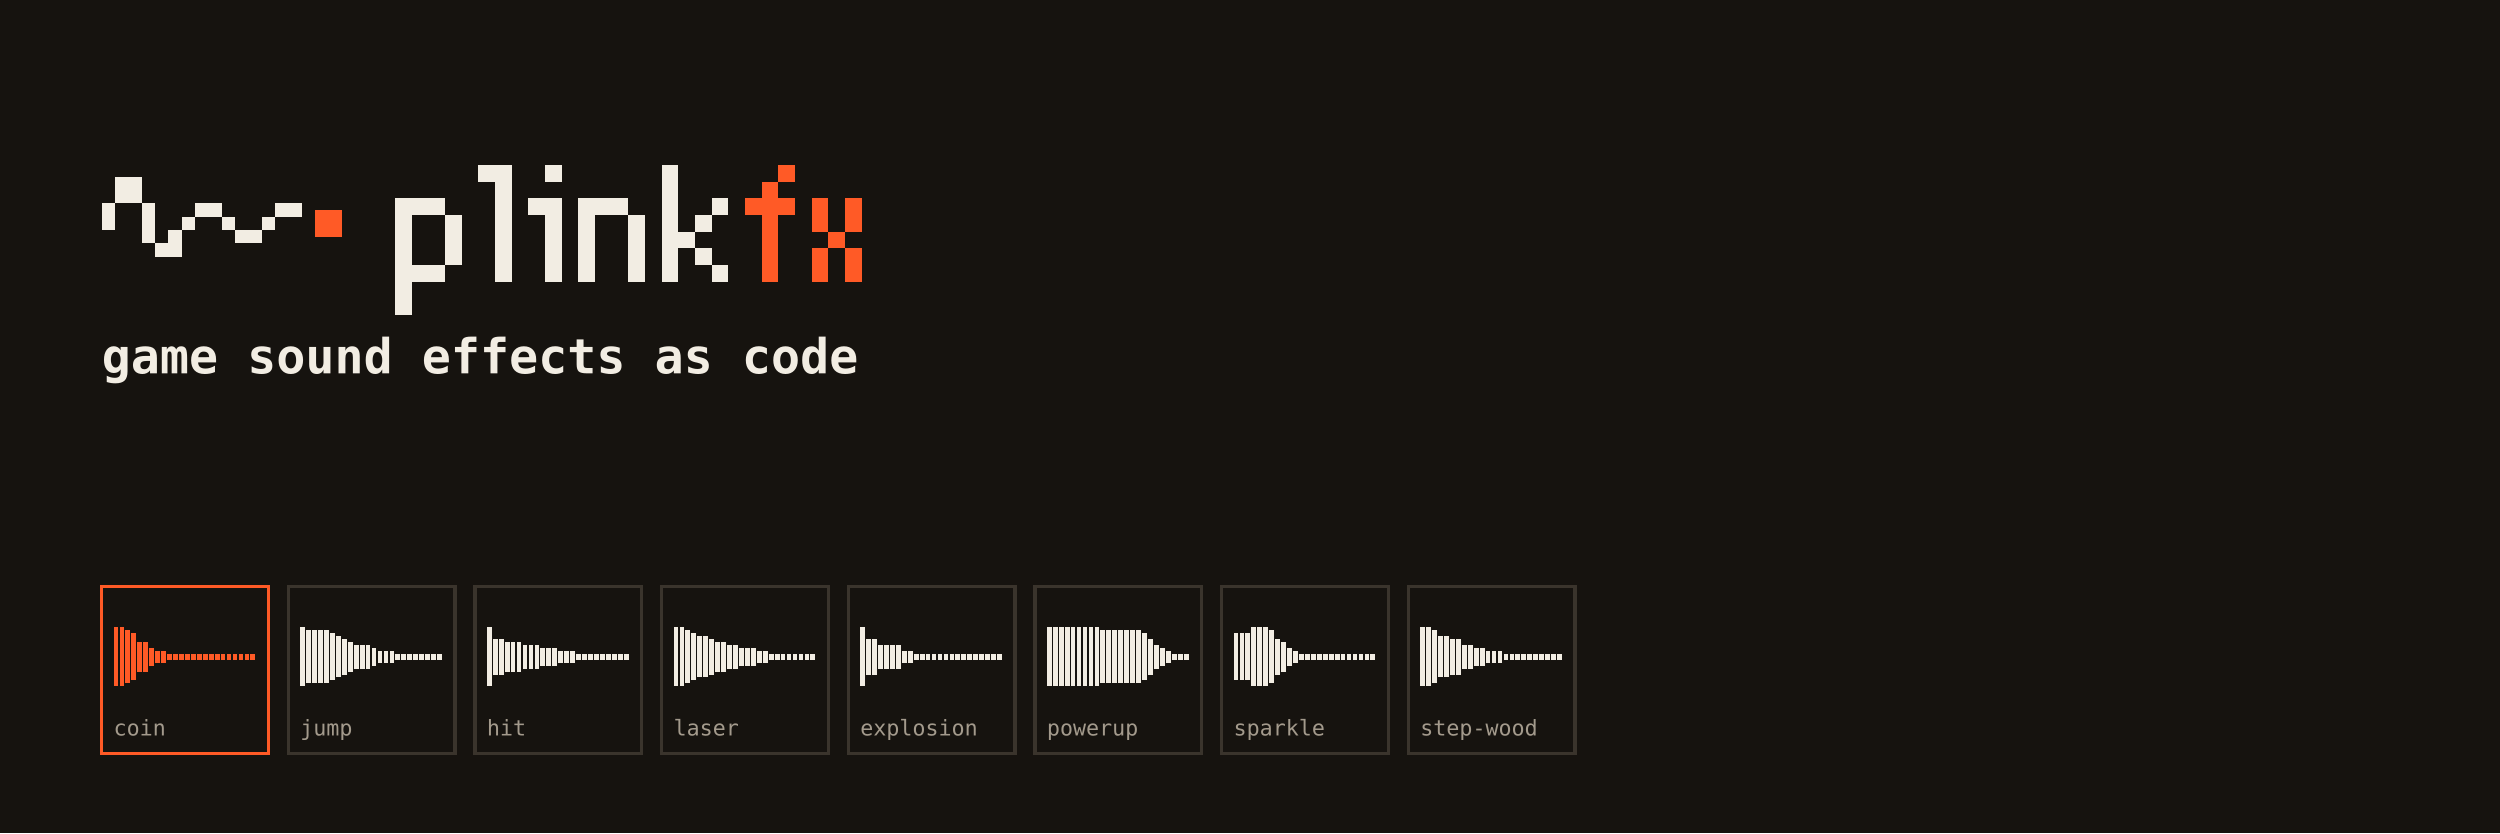
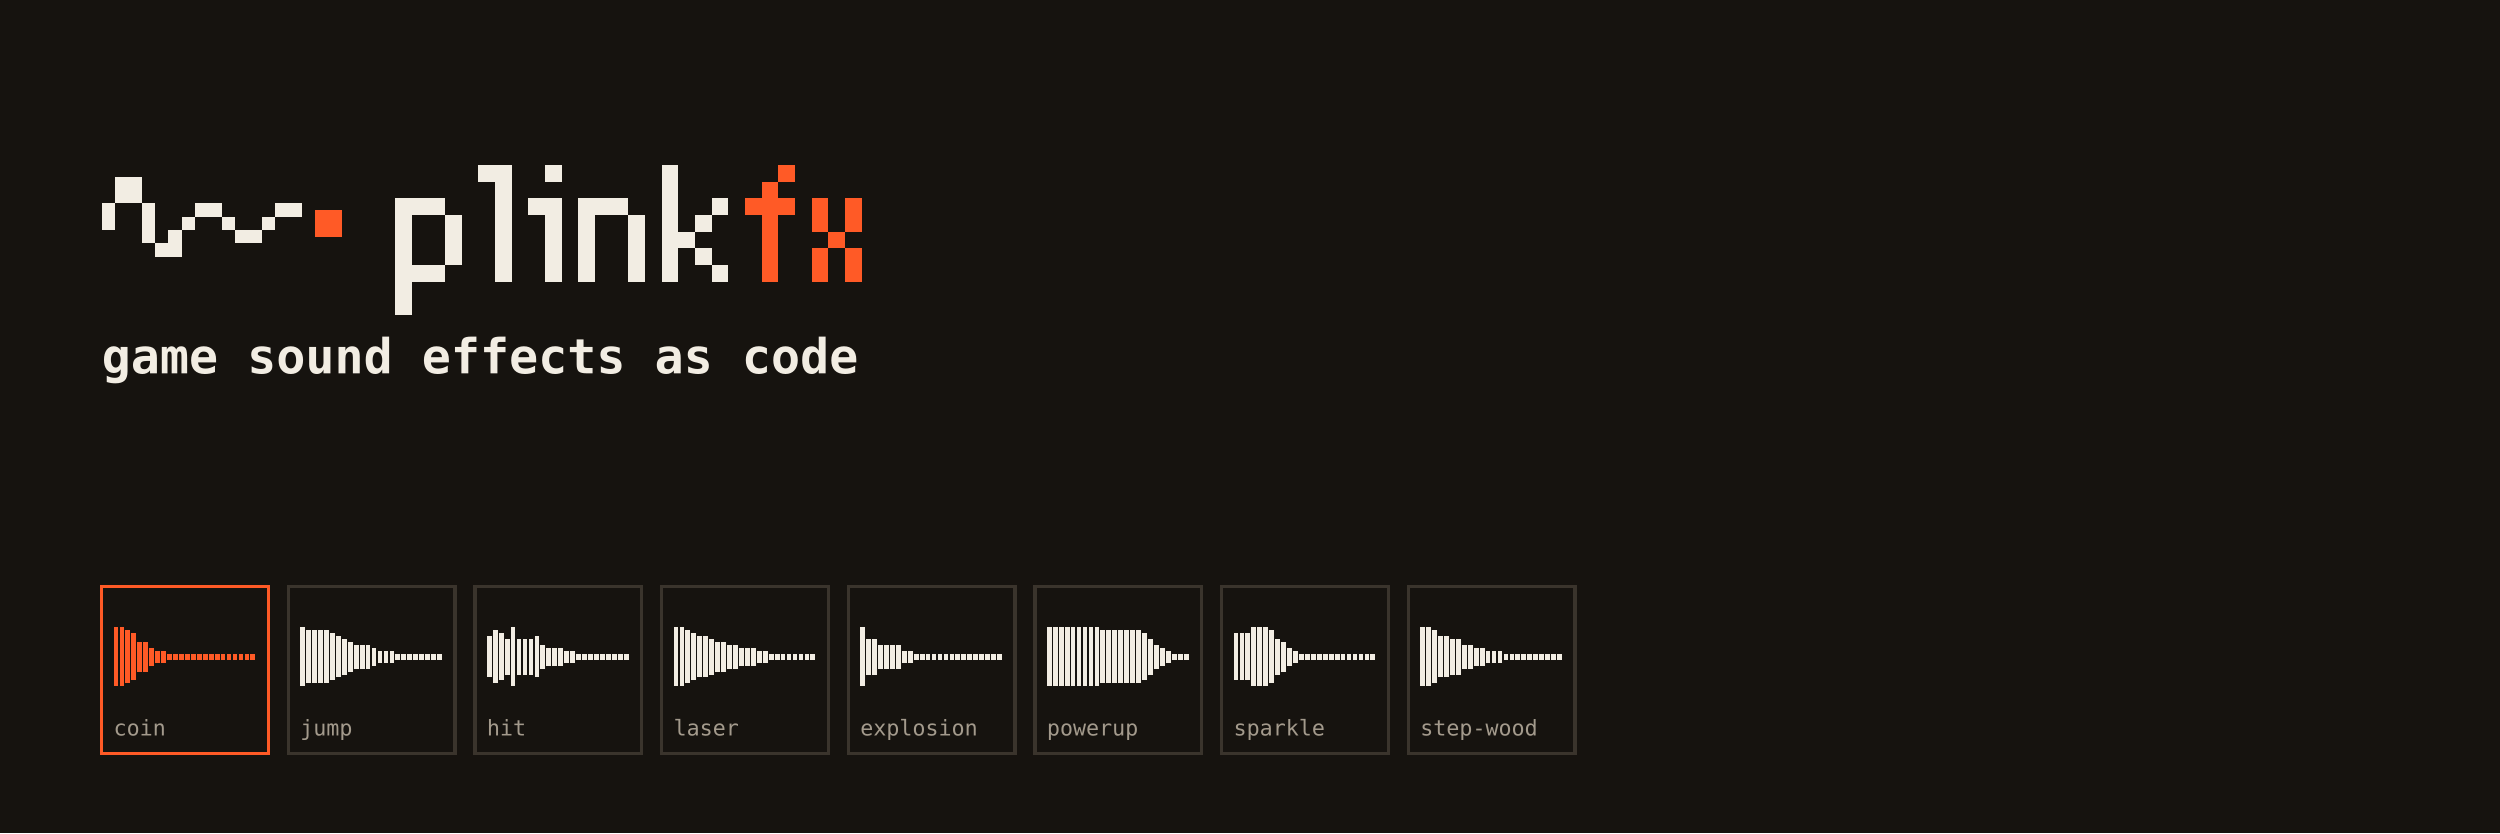
<svg xmlns="http://www.w3.org/2000/svg" width="1500" height="500" viewBox="0 0 1500 500" shape-rendering="crispEdges">
  <rect width="1500" height="500" fill="#16130F" />
  <g transform="translate(61,90)">
    <g fill="#F2EDE3" shape-rendering="crispEdges">
      <rect x="0" y="32" width="8" height="8" />
      <rect x="0" y="40" width="8" height="8" />
      <rect x="8" y="16" width="8" height="8" />
      <rect x="8" y="24" width="8" height="8" />
      <rect x="16" y="16" width="8" height="8" />
      <rect x="16" y="24" width="8" height="8" />
      <rect x="24" y="32" width="8" height="8" />
      <rect x="24" y="40" width="8" height="8" />
      <rect x="24" y="48" width="8" height="8" />
      <rect x="32" y="56" width="8" height="8" />
      <rect x="40" y="48" width="8" height="8" />
      <rect x="40" y="56" width="8" height="8" />
      <rect x="48" y="40" width="8" height="8" />
      <rect x="56" y="32" width="8" height="8" />
      <rect x="64" y="32" width="8" height="8" />
      <rect x="72" y="40" width="8" height="8" />
      <rect x="80" y="48" width="8" height="8" />
      <rect x="88" y="48" width="8" height="8" />
      <rect x="96" y="40" width="8" height="8" />
      <rect x="104" y="32" width="8" height="8" />
      <rect x="112" y="32" width="8" height="8" />
    </g>
    <rect x="128" y="36.0" width="16" height="16" fill="#FF5A26" />
    <rect x="176" y="29" width="10" height="10" fill="#F2EDE3" />
    <rect x="186" y="29" width="10" height="10" fill="#F2EDE3" />
    <rect x="196" y="29" width="10" height="10" fill="#F2EDE3" />
    <rect x="176" y="39" width="10" height="10" fill="#F2EDE3" />
    <rect x="206" y="39" width="10" height="10" fill="#F2EDE3" />
    <rect x="176" y="49" width="10" height="10" fill="#F2EDE3" />
    <rect x="206" y="49" width="10" height="10" fill="#F2EDE3" />
    <rect x="176" y="59" width="10" height="10" fill="#F2EDE3" />
    <rect x="206" y="59" width="10" height="10" fill="#F2EDE3" />
    <rect x="176" y="69" width="10" height="10" fill="#F2EDE3" />
    <rect x="186" y="69" width="10" height="10" fill="#F2EDE3" />
    <rect x="196" y="69" width="10" height="10" fill="#F2EDE3" />
    <rect x="176" y="79" width="10" height="10" fill="#F2EDE3" />
    <rect x="176" y="89" width="10" height="10" fill="#F2EDE3" />
    <rect x="226" y="9" width="10" height="10" fill="#F2EDE3" />
    <rect x="236" y="9" width="10" height="10" fill="#F2EDE3" />
    <rect x="236" y="19" width="10" height="10" fill="#F2EDE3" />
    <rect x="236" y="29" width="10" height="10" fill="#F2EDE3" />
    <rect x="236" y="39" width="10" height="10" fill="#F2EDE3" />
    <rect x="236" y="49" width="10" height="10" fill="#F2EDE3" />
    <rect x="236" y="59" width="10" height="10" fill="#F2EDE3" />
    <rect x="236" y="69" width="10" height="10" fill="#F2EDE3" />
    <rect x="266" y="9" width="10" height="10" fill="#F2EDE3" />
    <rect x="256" y="29" width="10" height="10" fill="#F2EDE3" />
    <rect x="266" y="29" width="10" height="10" fill="#F2EDE3" />
    <rect x="266" y="39" width="10" height="10" fill="#F2EDE3" />
    <rect x="266" y="49" width="10" height="10" fill="#F2EDE3" />
    <rect x="266" y="59" width="10" height="10" fill="#F2EDE3" />
    <rect x="266" y="69" width="10" height="10" fill="#F2EDE3" />
    <rect x="286" y="29" width="10" height="10" fill="#F2EDE3" />
    <rect x="296" y="29" width="10" height="10" fill="#F2EDE3" />
    <rect x="306" y="29" width="10" height="10" fill="#F2EDE3" />
    <rect x="286" y="39" width="10" height="10" fill="#F2EDE3" />
    <rect x="316" y="39" width="10" height="10" fill="#F2EDE3" />
    <rect x="286" y="49" width="10" height="10" fill="#F2EDE3" />
    <rect x="316" y="49" width="10" height="10" fill="#F2EDE3" />
    <rect x="286" y="59" width="10" height="10" fill="#F2EDE3" />
    <rect x="316" y="59" width="10" height="10" fill="#F2EDE3" />
    <rect x="286" y="69" width="10" height="10" fill="#F2EDE3" />
    <rect x="316" y="69" width="10" height="10" fill="#F2EDE3" />
    <rect x="336" y="9" width="10" height="10" fill="#F2EDE3" />
    <rect x="336" y="19" width="10" height="10" fill="#F2EDE3" />
    <rect x="336" y="29" width="10" height="10" fill="#F2EDE3" />
    <rect x="366" y="29" width="10" height="10" fill="#F2EDE3" />
    <rect x="336" y="39" width="10" height="10" fill="#F2EDE3" />
    <rect x="356" y="39" width="10" height="10" fill="#F2EDE3" />
    <rect x="336" y="49" width="10" height="10" fill="#F2EDE3" />
    <rect x="346" y="49" width="10" height="10" fill="#F2EDE3" />
    <rect x="336" y="59" width="10" height="10" fill="#F2EDE3" />
    <rect x="356" y="59" width="10" height="10" fill="#F2EDE3" />
    <rect x="336" y="69" width="10" height="10" fill="#F2EDE3" />
    <rect x="366" y="69" width="10" height="10" fill="#F2EDE3" />
    <rect x="406" y="9" width="10" height="10" fill="#FF5A26" />
    <rect x="396" y="19" width="10" height="10" fill="#FF5A26" />
    <rect x="386" y="29" width="10" height="10" fill="#FF5A26" />
    <rect x="396" y="29" width="10" height="10" fill="#FF5A26" />
    <rect x="406" y="29" width="10" height="10" fill="#FF5A26" />
    <rect x="396" y="39" width="10" height="10" fill="#FF5A26" />
    <rect x="396" y="49" width="10" height="10" fill="#FF5A26" />
    <rect x="396" y="59" width="10" height="10" fill="#FF5A26" />
    <rect x="396" y="69" width="10" height="10" fill="#FF5A26" />
    <rect x="426" y="29" width="10" height="10" fill="#FF5A26" />
    <rect x="446" y="29" width="10" height="10" fill="#FF5A26" />
    <rect x="426" y="39" width="10" height="10" fill="#FF5A26" />
    <rect x="446" y="39" width="10" height="10" fill="#FF5A26" />
    <rect x="436" y="49" width="10" height="10" fill="#FF5A26" />
    <rect x="426" y="59" width="10" height="10" fill="#FF5A26" />
    <rect x="446" y="59" width="10" height="10" fill="#FF5A26" />
    <rect x="426" y="69" width="10" height="10" fill="#FF5A26" />
    <rect x="446" y="69" width="10" height="10" fill="#FF5A26" />
  </g>
-   <text x="61" y="224" font-family="IBM Plex Mono, ui-monospace, Menlo, monospace" font-size="29" font-weight="600" fill="#F2EDE3">game sound effects as code</text>
+   <text x="61" y="224" font-family="ui-monospace, SF Mono, JetBrains Mono, Menlo, Consolas, monospace" font-size="29" font-weight="600" fill="#F2EDE3">game sound effects as code</text>
  <rect x="61" y="352" width="100" height="100" fill="none" stroke="#FF5A26" stroke-width="2" />
  <rect x="68.143" y="376.143" width="2.86" height="35.71" fill="#FF5A26" />
  <rect x="71.714" y="376.143" width="2.86" height="35.71" fill="#FF5A26" />
  <rect x="75.286" y="377.929" width="2.86" height="32.14" fill="#FF5A26" />
  <rect x="78.857" y="379.714" width="2.86" height="28.57" fill="#FF5A26" />
  <rect x="82.429" y="385.071" width="2.86" height="17.86" fill="#FF5A26" />
  <rect x="86.0" y="385.071" width="2.86" height="17.86" fill="#FF5A26" />
  <rect x="89.571" y="388.643" width="2.86" height="10.71" fill="#FF5A26" />
  <rect x="93.143" y="390.429" width="2.86" height="7.14" fill="#FF5A26" />
  <rect x="96.714" y="390.429" width="2.86" height="7.14" fill="#FF5A26" />
  <rect x="100.286" y="392.214" width="2.86" height="3.57" fill="#FF5A26" />
  <rect x="103.857" y="392.214" width="2.86" height="3.57" fill="#FF5A26" />
  <rect x="107.429" y="392.214" width="2.86" height="3.57" fill="#FF5A26" />
  <rect x="111.0" y="392.214" width="2.86" height="3.57" fill="#FF5A26" />
  <rect x="114.571" y="392.214" width="2.86" height="3.57" fill="#FF5A26" />
  <rect x="118.143" y="392.214" width="2.86" height="3.57" fill="#FF5A26" />
  <rect x="121.714" y="392.214" width="2.86" height="3.57" fill="#FF5A26" />
  <rect x="125.286" y="392.214" width="2.86" height="3.57" fill="#FF5A26" />
  <rect x="128.857" y="392.214" width="2.86" height="3.57" fill="#FF5A26" />
  <rect x="132.429" y="392.214" width="2.86" height="3.57" fill="#FF5A26" />
  <rect x="136.0" y="392.214" width="2.86" height="3.57" fill="#FF5A26" />
  <rect x="139.571" y="392.214" width="2.86" height="3.57" fill="#FF5A26" />
  <rect x="143.143" y="392.214" width="2.86" height="3.57" fill="#FF5A26" />
  <rect x="146.714" y="392.214" width="2.86" height="3.57" fill="#FF5A26" />
  <rect x="150.286" y="392.214" width="2.86" height="3.57" fill="#FF5A26" />
-   <text x="68.143" y="441.286" font-family="IBM Plex Mono, ui-monospace, Menlo, monospace" font-size="13" fill="#A39A8C">coin</text>
+   <text x="68.143" y="441.286" font-family="ui-monospace, SF Mono, JetBrains Mono, Menlo, Consolas, monospace" font-size="13" fill="#A39A8C">coin</text>
  <rect x="173" y="352" width="100" height="100" fill="none" stroke="#3A342C" stroke-width="2" />
  <rect x="180.143" y="376.143" width="2.86" height="35.71" fill="#F2EDE3" />
  <rect x="183.714" y="377.929" width="2.86" height="32.14" fill="#F2EDE3" />
  <rect x="187.286" y="377.929" width="2.86" height="32.14" fill="#F2EDE3" />
  <rect x="190.857" y="377.929" width="2.86" height="32.14" fill="#F2EDE3" />
  <rect x="194.429" y="377.929" width="2.86" height="32.14" fill="#F2EDE3" />
  <rect x="198.0" y="379.714" width="2.86" height="28.57" fill="#F2EDE3" />
  <rect x="201.571" y="381.5" width="2.86" height="25.00" fill="#F2EDE3" />
  <rect x="205.143" y="383.286" width="2.86" height="21.43" fill="#F2EDE3" />
  <rect x="208.714" y="385.071" width="2.86" height="17.86" fill="#F2EDE3" />
  <rect x="212.286" y="386.857" width="2.86" height="14.29" fill="#F2EDE3" />
  <rect x="215.857" y="386.857" width="2.86" height="14.29" fill="#F2EDE3" />
  <rect x="219.429" y="386.857" width="2.86" height="14.29" fill="#F2EDE3" />
  <rect x="223.0" y="388.643" width="2.86" height="10.71" fill="#F2EDE3" />
  <rect x="226.571" y="390.429" width="2.86" height="7.14" fill="#F2EDE3" />
  <rect x="230.143" y="390.429" width="2.86" height="7.14" fill="#F2EDE3" />
  <rect x="233.714" y="390.429" width="2.86" height="7.14" fill="#F2EDE3" />
  <rect x="237.286" y="392.214" width="2.86" height="3.57" fill="#F2EDE3" />
  <rect x="240.857" y="392.214" width="2.86" height="3.57" fill="#F2EDE3" />
  <rect x="244.429" y="392.214" width="2.86" height="3.57" fill="#F2EDE3" />
  <rect x="248.0" y="392.214" width="2.86" height="3.57" fill="#F2EDE3" />
  <rect x="251.571" y="392.214" width="2.86" height="3.57" fill="#F2EDE3" />
  <rect x="255.143" y="392.214" width="2.86" height="3.57" fill="#F2EDE3" />
  <rect x="258.714" y="392.214" width="2.86" height="3.57" fill="#F2EDE3" />
  <rect x="262.286" y="392.214" width="2.86" height="3.57" fill="#F2EDE3" />
-   <text x="180.143" y="441.286" font-family="IBM Plex Mono, ui-monospace, Menlo, monospace" font-size="13" fill="#A39A8C">jump</text>
+   <text x="180.143" y="441.286" font-family="ui-monospace, SF Mono, JetBrains Mono, Menlo, Consolas, monospace" font-size="13" fill="#A39A8C">jump</text>
  <rect x="285" y="352" width="100" height="100" fill="none" stroke="#3A342C" stroke-width="2" />
-   <rect x="292.143" y="376.143" width="2.86" height="35.71" fill="#F2EDE3" />
-   <rect x="295.714" y="383.286" width="2.86" height="21.43" fill="#F2EDE3" />
-   <rect x="299.286" y="383.286" width="2.86" height="21.43" fill="#F2EDE3" />
-   <rect x="302.857" y="385.071" width="2.86" height="17.86" fill="#F2EDE3" />
-   <rect x="306.429" y="385.071" width="2.86" height="17.86" fill="#F2EDE3" />
-   <rect x="310.0" y="385.071" width="2.86" height="17.86" fill="#F2EDE3" />
-   <rect x="313.571" y="386.857" width="2.86" height="14.29" fill="#F2EDE3" />
-   <rect x="317.143" y="386.857" width="2.86" height="14.29" fill="#F2EDE3" />
-   <rect x="320.714" y="386.857" width="2.86" height="14.29" fill="#F2EDE3" />
-   <rect x="324.286" y="388.643" width="2.86" height="10.71" fill="#F2EDE3" />
+   <rect x="292.143" y="381.5" width="2.86" height="25.00" fill="#F2EDE3" />
+   <rect x="295.714" y="377.929" width="2.86" height="32.14" fill="#F2EDE3" />
+   <rect x="299.286" y="379.714" width="2.86" height="28.57" fill="#F2EDE3" />
+   <rect x="302.857" y="383.286" width="2.86" height="21.43" fill="#F2EDE3" />
+   <rect x="306.429" y="376.143" width="2.86" height="35.71" fill="#F2EDE3" />
+   <rect x="310.0" y="383.286" width="2.86" height="21.43" fill="#F2EDE3" />
+   <rect x="313.571" y="383.286" width="2.86" height="21.43" fill="#F2EDE3" />
+   <rect x="317.143" y="383.286" width="2.86" height="21.43" fill="#F2EDE3" />
+   <rect x="320.714" y="381.5" width="2.86" height="25.00" fill="#F2EDE3" />
+   <rect x="324.286" y="386.857" width="2.86" height="14.29" fill="#F2EDE3" />
  <rect x="327.857" y="388.643" width="2.86" height="10.71" fill="#F2EDE3" />
  <rect x="331.429" y="388.643" width="2.86" height="10.71" fill="#F2EDE3" />
-   <rect x="335.0" y="390.429" width="2.86" height="7.14" fill="#F2EDE3" />
+   <rect x="335.0" y="388.643" width="2.86" height="10.71" fill="#F2EDE3" />
  <rect x="338.571" y="390.429" width="2.86" height="7.14" fill="#F2EDE3" />
  <rect x="342.143" y="390.429" width="2.86" height="7.14" fill="#F2EDE3" />
  <rect x="345.714" y="392.214" width="2.86" height="3.57" fill="#F2EDE3" />
  <rect x="349.286" y="392.214" width="2.86" height="3.57" fill="#F2EDE3" />
  <rect x="352.857" y="392.214" width="2.86" height="3.57" fill="#F2EDE3" />
  <rect x="356.429" y="392.214" width="2.86" height="3.57" fill="#F2EDE3" />
  <rect x="360.0" y="392.214" width="2.86" height="3.57" fill="#F2EDE3" />
  <rect x="363.571" y="392.214" width="2.86" height="3.57" fill="#F2EDE3" />
  <rect x="367.143" y="392.214" width="2.86" height="3.57" fill="#F2EDE3" />
  <rect x="370.714" y="392.214" width="2.86" height="3.57" fill="#F2EDE3" />
  <rect x="374.286" y="392.214" width="2.86" height="3.57" fill="#F2EDE3" />
-   <text x="292.143" y="441.286" font-family="IBM Plex Mono, ui-monospace, Menlo, monospace" font-size="13" fill="#A39A8C">hit</text>
+   <text x="292.143" y="441.286" font-family="ui-monospace, SF Mono, JetBrains Mono, Menlo, Consolas, monospace" font-size="13" fill="#A39A8C">hit</text>
  <rect x="397" y="352" width="100" height="100" fill="none" stroke="#3A342C" stroke-width="2" />
  <rect x="404.143" y="376.143" width="2.86" height="35.71" fill="#F2EDE3" />
  <rect x="407.714" y="376.143" width="2.86" height="35.71" fill="#F2EDE3" />
  <rect x="411.286" y="377.929" width="2.86" height="32.14" fill="#F2EDE3" />
  <rect x="414.857" y="379.714" width="2.86" height="28.57" fill="#F2EDE3" />
  <rect x="418.429" y="381.5" width="2.86" height="25.00" fill="#F2EDE3" />
  <rect x="422.0" y="381.5" width="2.86" height="25.00" fill="#F2EDE3" />
  <rect x="425.571" y="383.286" width="2.86" height="21.43" fill="#F2EDE3" />
  <rect x="429.143" y="385.071" width="2.86" height="17.86" fill="#F2EDE3" />
  <rect x="432.714" y="385.071" width="2.86" height="17.86" fill="#F2EDE3" />
  <rect x="436.286" y="386.857" width="2.86" height="14.29" fill="#F2EDE3" />
  <rect x="439.857" y="386.857" width="2.86" height="14.29" fill="#F2EDE3" />
  <rect x="443.429" y="388.643" width="2.86" height="10.71" fill="#F2EDE3" />
  <rect x="447.0" y="388.643" width="2.86" height="10.71" fill="#F2EDE3" />
  <rect x="450.571" y="388.643" width="2.86" height="10.71" fill="#F2EDE3" />
  <rect x="454.143" y="390.429" width="2.86" height="7.14" fill="#F2EDE3" />
  <rect x="457.714" y="390.429" width="2.86" height="7.14" fill="#F2EDE3" />
  <rect x="461.286" y="392.214" width="2.86" height="3.57" fill="#F2EDE3" />
  <rect x="464.857" y="392.214" width="2.86" height="3.57" fill="#F2EDE3" />
  <rect x="468.429" y="392.214" width="2.86" height="3.57" fill="#F2EDE3" />
  <rect x="472.0" y="392.214" width="2.86" height="3.57" fill="#F2EDE3" />
  <rect x="475.571" y="392.214" width="2.86" height="3.57" fill="#F2EDE3" />
  <rect x="479.143" y="392.214" width="2.86" height="3.57" fill="#F2EDE3" />
  <rect x="482.714" y="392.214" width="2.86" height="3.57" fill="#F2EDE3" />
  <rect x="486.286" y="392.214" width="2.86" height="3.57" fill="#F2EDE3" />
-   <text x="404.143" y="441.286" font-family="IBM Plex Mono, ui-monospace, Menlo, monospace" font-size="13" fill="#A39A8C">laser</text>
+   <text x="404.143" y="441.286" font-family="ui-monospace, SF Mono, JetBrains Mono, Menlo, Consolas, monospace" font-size="13" fill="#A39A8C">laser</text>
  <rect x="509" y="352" width="100" height="100" fill="none" stroke="#3A342C" stroke-width="2" />
  <rect x="516.143" y="376.143" width="2.86" height="35.71" fill="#F2EDE3" />
  <rect x="519.714" y="383.286" width="2.86" height="21.43" fill="#F2EDE3" />
  <rect x="523.286" y="383.286" width="2.86" height="21.43" fill="#F2EDE3" />
  <rect x="526.857" y="386.857" width="2.86" height="14.29" fill="#F2EDE3" />
  <rect x="530.429" y="386.857" width="2.86" height="14.29" fill="#F2EDE3" />
  <rect x="534.0" y="386.857" width="2.86" height="14.29" fill="#F2EDE3" />
  <rect x="537.571" y="386.857" width="2.86" height="14.29" fill="#F2EDE3" />
  <rect x="541.143" y="390.429" width="2.86" height="7.14" fill="#F2EDE3" />
  <rect x="544.714" y="390.429" width="2.86" height="7.14" fill="#F2EDE3" />
  <rect x="548.286" y="392.214" width="2.86" height="3.57" fill="#F2EDE3" />
  <rect x="551.857" y="392.214" width="2.86" height="3.57" fill="#F2EDE3" />
  <rect x="555.429" y="392.214" width="2.86" height="3.57" fill="#F2EDE3" />
  <rect x="559.0" y="392.214" width="2.86" height="3.57" fill="#F2EDE3" />
  <rect x="562.571" y="392.214" width="2.86" height="3.57" fill="#F2EDE3" />
  <rect x="566.143" y="392.214" width="2.86" height="3.57" fill="#F2EDE3" />
  <rect x="569.714" y="392.214" width="2.86" height="3.57" fill="#F2EDE3" />
  <rect x="573.286" y="392.214" width="2.86" height="3.57" fill="#F2EDE3" />
  <rect x="576.857" y="392.214" width="2.86" height="3.57" fill="#F2EDE3" />
  <rect x="580.429" y="392.214" width="2.86" height="3.57" fill="#F2EDE3" />
  <rect x="584.0" y="392.214" width="2.86" height="3.57" fill="#F2EDE3" />
  <rect x="587.571" y="392.214" width="2.86" height="3.57" fill="#F2EDE3" />
  <rect x="591.143" y="392.214" width="2.86" height="3.57" fill="#F2EDE3" />
  <rect x="594.714" y="392.214" width="2.86" height="3.57" fill="#F2EDE3" />
  <rect x="598.286" y="392.214" width="2.86" height="3.57" fill="#F2EDE3" />
-   <text x="516.143" y="441.286" font-family="IBM Plex Mono, ui-monospace, Menlo, monospace" font-size="13" fill="#A39A8C">explosion</text>
+   <text x="516.143" y="441.286" font-family="ui-monospace, SF Mono, JetBrains Mono, Menlo, Consolas, monospace" font-size="13" fill="#A39A8C">explosion</text>
  <rect x="621" y="352" width="100" height="100" fill="none" stroke="#3A342C" stroke-width="2" />
  <rect x="628.143" y="376.143" width="2.86" height="35.71" fill="#F2EDE3" />
  <rect x="631.714" y="376.143" width="2.86" height="35.71" fill="#F2EDE3" />
  <rect x="635.286" y="376.143" width="2.86" height="35.71" fill="#F2EDE3" />
  <rect x="638.857" y="376.143" width="2.86" height="35.71" fill="#F2EDE3" />
  <rect x="642.429" y="376.143" width="2.86" height="35.71" fill="#F2EDE3" />
  <rect x="646.0" y="376.143" width="2.86" height="35.71" fill="#F2EDE3" />
  <rect x="649.571" y="376.143" width="2.86" height="35.71" fill="#F2EDE3" />
  <rect x="653.143" y="376.143" width="2.86" height="35.71" fill="#F2EDE3" />
  <rect x="656.714" y="376.143" width="2.86" height="35.71" fill="#F2EDE3" />
  <rect x="660.286" y="377.929" width="2.86" height="32.14" fill="#F2EDE3" />
  <rect x="663.857" y="377.929" width="2.86" height="32.14" fill="#F2EDE3" />
  <rect x="667.429" y="377.929" width="2.86" height="32.14" fill="#F2EDE3" />
  <rect x="671.0" y="377.929" width="2.86" height="32.14" fill="#F2EDE3" />
  <rect x="674.571" y="377.929" width="2.86" height="32.14" fill="#F2EDE3" />
  <rect x="678.143" y="377.929" width="2.86" height="32.14" fill="#F2EDE3" />
  <rect x="681.714" y="377.929" width="2.86" height="32.14" fill="#F2EDE3" />
  <rect x="685.286" y="379.714" width="2.86" height="28.57" fill="#F2EDE3" />
  <rect x="688.857" y="383.286" width="2.86" height="21.43" fill="#F2EDE3" />
  <rect x="692.429" y="386.857" width="2.86" height="14.29" fill="#F2EDE3" />
  <rect x="696.0" y="388.643" width="2.86" height="10.71" fill="#F2EDE3" />
  <rect x="699.571" y="390.429" width="2.86" height="7.14" fill="#F2EDE3" />
  <rect x="703.143" y="392.214" width="2.86" height="3.57" fill="#F2EDE3" />
  <rect x="706.714" y="392.214" width="2.86" height="3.57" fill="#F2EDE3" />
  <rect x="710.286" y="392.214" width="2.86" height="3.57" fill="#F2EDE3" />
-   <text x="628.143" y="441.286" font-family="IBM Plex Mono, ui-monospace, Menlo, monospace" font-size="13" fill="#A39A8C">powerup</text>
+   <text x="628.143" y="441.286" font-family="ui-monospace, SF Mono, JetBrains Mono, Menlo, Consolas, monospace" font-size="13" fill="#A39A8C">powerup</text>
  <rect x="733" y="352" width="100" height="100" fill="none" stroke="#3A342C" stroke-width="2" />
  <rect x="740.143" y="379.714" width="2.86" height="28.57" fill="#F2EDE3" />
  <rect x="743.714" y="379.714" width="2.86" height="28.57" fill="#F2EDE3" />
  <rect x="747.286" y="379.714" width="2.86" height="28.57" fill="#F2EDE3" />
  <rect x="750.857" y="376.143" width="2.86" height="35.71" fill="#F2EDE3" />
  <rect x="754.429" y="376.143" width="2.86" height="35.71" fill="#F2EDE3" />
  <rect x="758.0" y="376.143" width="2.86" height="35.71" fill="#F2EDE3" />
  <rect x="761.571" y="377.929" width="2.86" height="32.14" fill="#F2EDE3" />
  <rect x="765.143" y="383.286" width="2.86" height="21.43" fill="#F2EDE3" />
  <rect x="768.714" y="385.071" width="2.86" height="17.86" fill="#F2EDE3" />
  <rect x="772.286" y="388.643" width="2.86" height="10.71" fill="#F2EDE3" />
  <rect x="775.857" y="390.429" width="2.86" height="7.14" fill="#F2EDE3" />
  <rect x="779.429" y="392.214" width="2.86" height="3.57" fill="#F2EDE3" />
  <rect x="783.0" y="392.214" width="2.86" height="3.57" fill="#F2EDE3" />
  <rect x="786.571" y="392.214" width="2.86" height="3.57" fill="#F2EDE3" />
  <rect x="790.143" y="392.214" width="2.86" height="3.57" fill="#F2EDE3" />
  <rect x="793.714" y="392.214" width="2.86" height="3.57" fill="#F2EDE3" />
  <rect x="797.286" y="392.214" width="2.86" height="3.57" fill="#F2EDE3" />
  <rect x="800.857" y="392.214" width="2.86" height="3.57" fill="#F2EDE3" />
  <rect x="804.429" y="392.214" width="2.86" height="3.57" fill="#F2EDE3" />
  <rect x="808.0" y="392.214" width="2.86" height="3.57" fill="#F2EDE3" />
  <rect x="811.571" y="392.214" width="2.86" height="3.57" fill="#F2EDE3" />
  <rect x="815.143" y="392.214" width="2.86" height="3.57" fill="#F2EDE3" />
  <rect x="818.714" y="392.214" width="2.86" height="3.57" fill="#F2EDE3" />
  <rect x="822.286" y="392.214" width="2.86" height="3.57" fill="#F2EDE3" />
-   <text x="740.143" y="441.286" font-family="IBM Plex Mono, ui-monospace, Menlo, monospace" font-size="13" fill="#A39A8C">sparkle</text>
+   <text x="740.143" y="441.286" font-family="ui-monospace, SF Mono, JetBrains Mono, Menlo, Consolas, monospace" font-size="13" fill="#A39A8C">sparkle</text>
  <rect x="845" y="352" width="100" height="100" fill="none" stroke="#3A342C" stroke-width="2" />
  <rect x="852.143" y="376.143" width="2.86" height="35.71" fill="#F2EDE3" />
  <rect x="855.714" y="376.143" width="2.86" height="35.71" fill="#F2EDE3" />
  <rect x="859.286" y="377.929" width="2.86" height="32.14" fill="#F2EDE3" />
  <rect x="862.857" y="381.5" width="2.86" height="25.00" fill="#F2EDE3" />
  <rect x="866.429" y="381.5" width="2.86" height="25.00" fill="#F2EDE3" />
  <rect x="870.0" y="383.286" width="2.86" height="21.43" fill="#F2EDE3" />
  <rect x="873.571" y="383.286" width="2.86" height="21.43" fill="#F2EDE3" />
  <rect x="877.143" y="386.857" width="2.86" height="14.29" fill="#F2EDE3" />
  <rect x="880.714" y="386.857" width="2.86" height="14.29" fill="#F2EDE3" />
  <rect x="884.286" y="388.643" width="2.86" height="10.71" fill="#F2EDE3" />
  <rect x="887.857" y="388.643" width="2.86" height="10.71" fill="#F2EDE3" />
  <rect x="891.429" y="390.429" width="2.86" height="7.14" fill="#F2EDE3" />
  <rect x="895.0" y="390.429" width="2.86" height="7.14" fill="#F2EDE3" />
  <rect x="898.571" y="390.429" width="2.86" height="7.14" fill="#F2EDE3" />
  <rect x="902.143" y="392.214" width="2.86" height="3.57" fill="#F2EDE3" />
  <rect x="905.714" y="392.214" width="2.86" height="3.57" fill="#F2EDE3" />
  <rect x="909.286" y="392.214" width="2.86" height="3.57" fill="#F2EDE3" />
  <rect x="912.857" y="392.214" width="2.86" height="3.57" fill="#F2EDE3" />
  <rect x="916.429" y="392.214" width="2.86" height="3.57" fill="#F2EDE3" />
  <rect x="920.0" y="392.214" width="2.86" height="3.57" fill="#F2EDE3" />
  <rect x="923.571" y="392.214" width="2.86" height="3.57" fill="#F2EDE3" />
  <rect x="927.143" y="392.214" width="2.86" height="3.57" fill="#F2EDE3" />
  <rect x="930.714" y="392.214" width="2.86" height="3.57" fill="#F2EDE3" />
  <rect x="934.286" y="392.214" width="2.86" height="3.57" fill="#F2EDE3" />
-   <text x="852.143" y="441.286" font-family="IBM Plex Mono, ui-monospace, Menlo, monospace" font-size="13" fill="#A39A8C">step-wood</text>
+   <text x="852.143" y="441.286" font-family="ui-monospace, SF Mono, JetBrains Mono, Menlo, Consolas, monospace" font-size="13" fill="#A39A8C">step-wood</text>
</svg>
